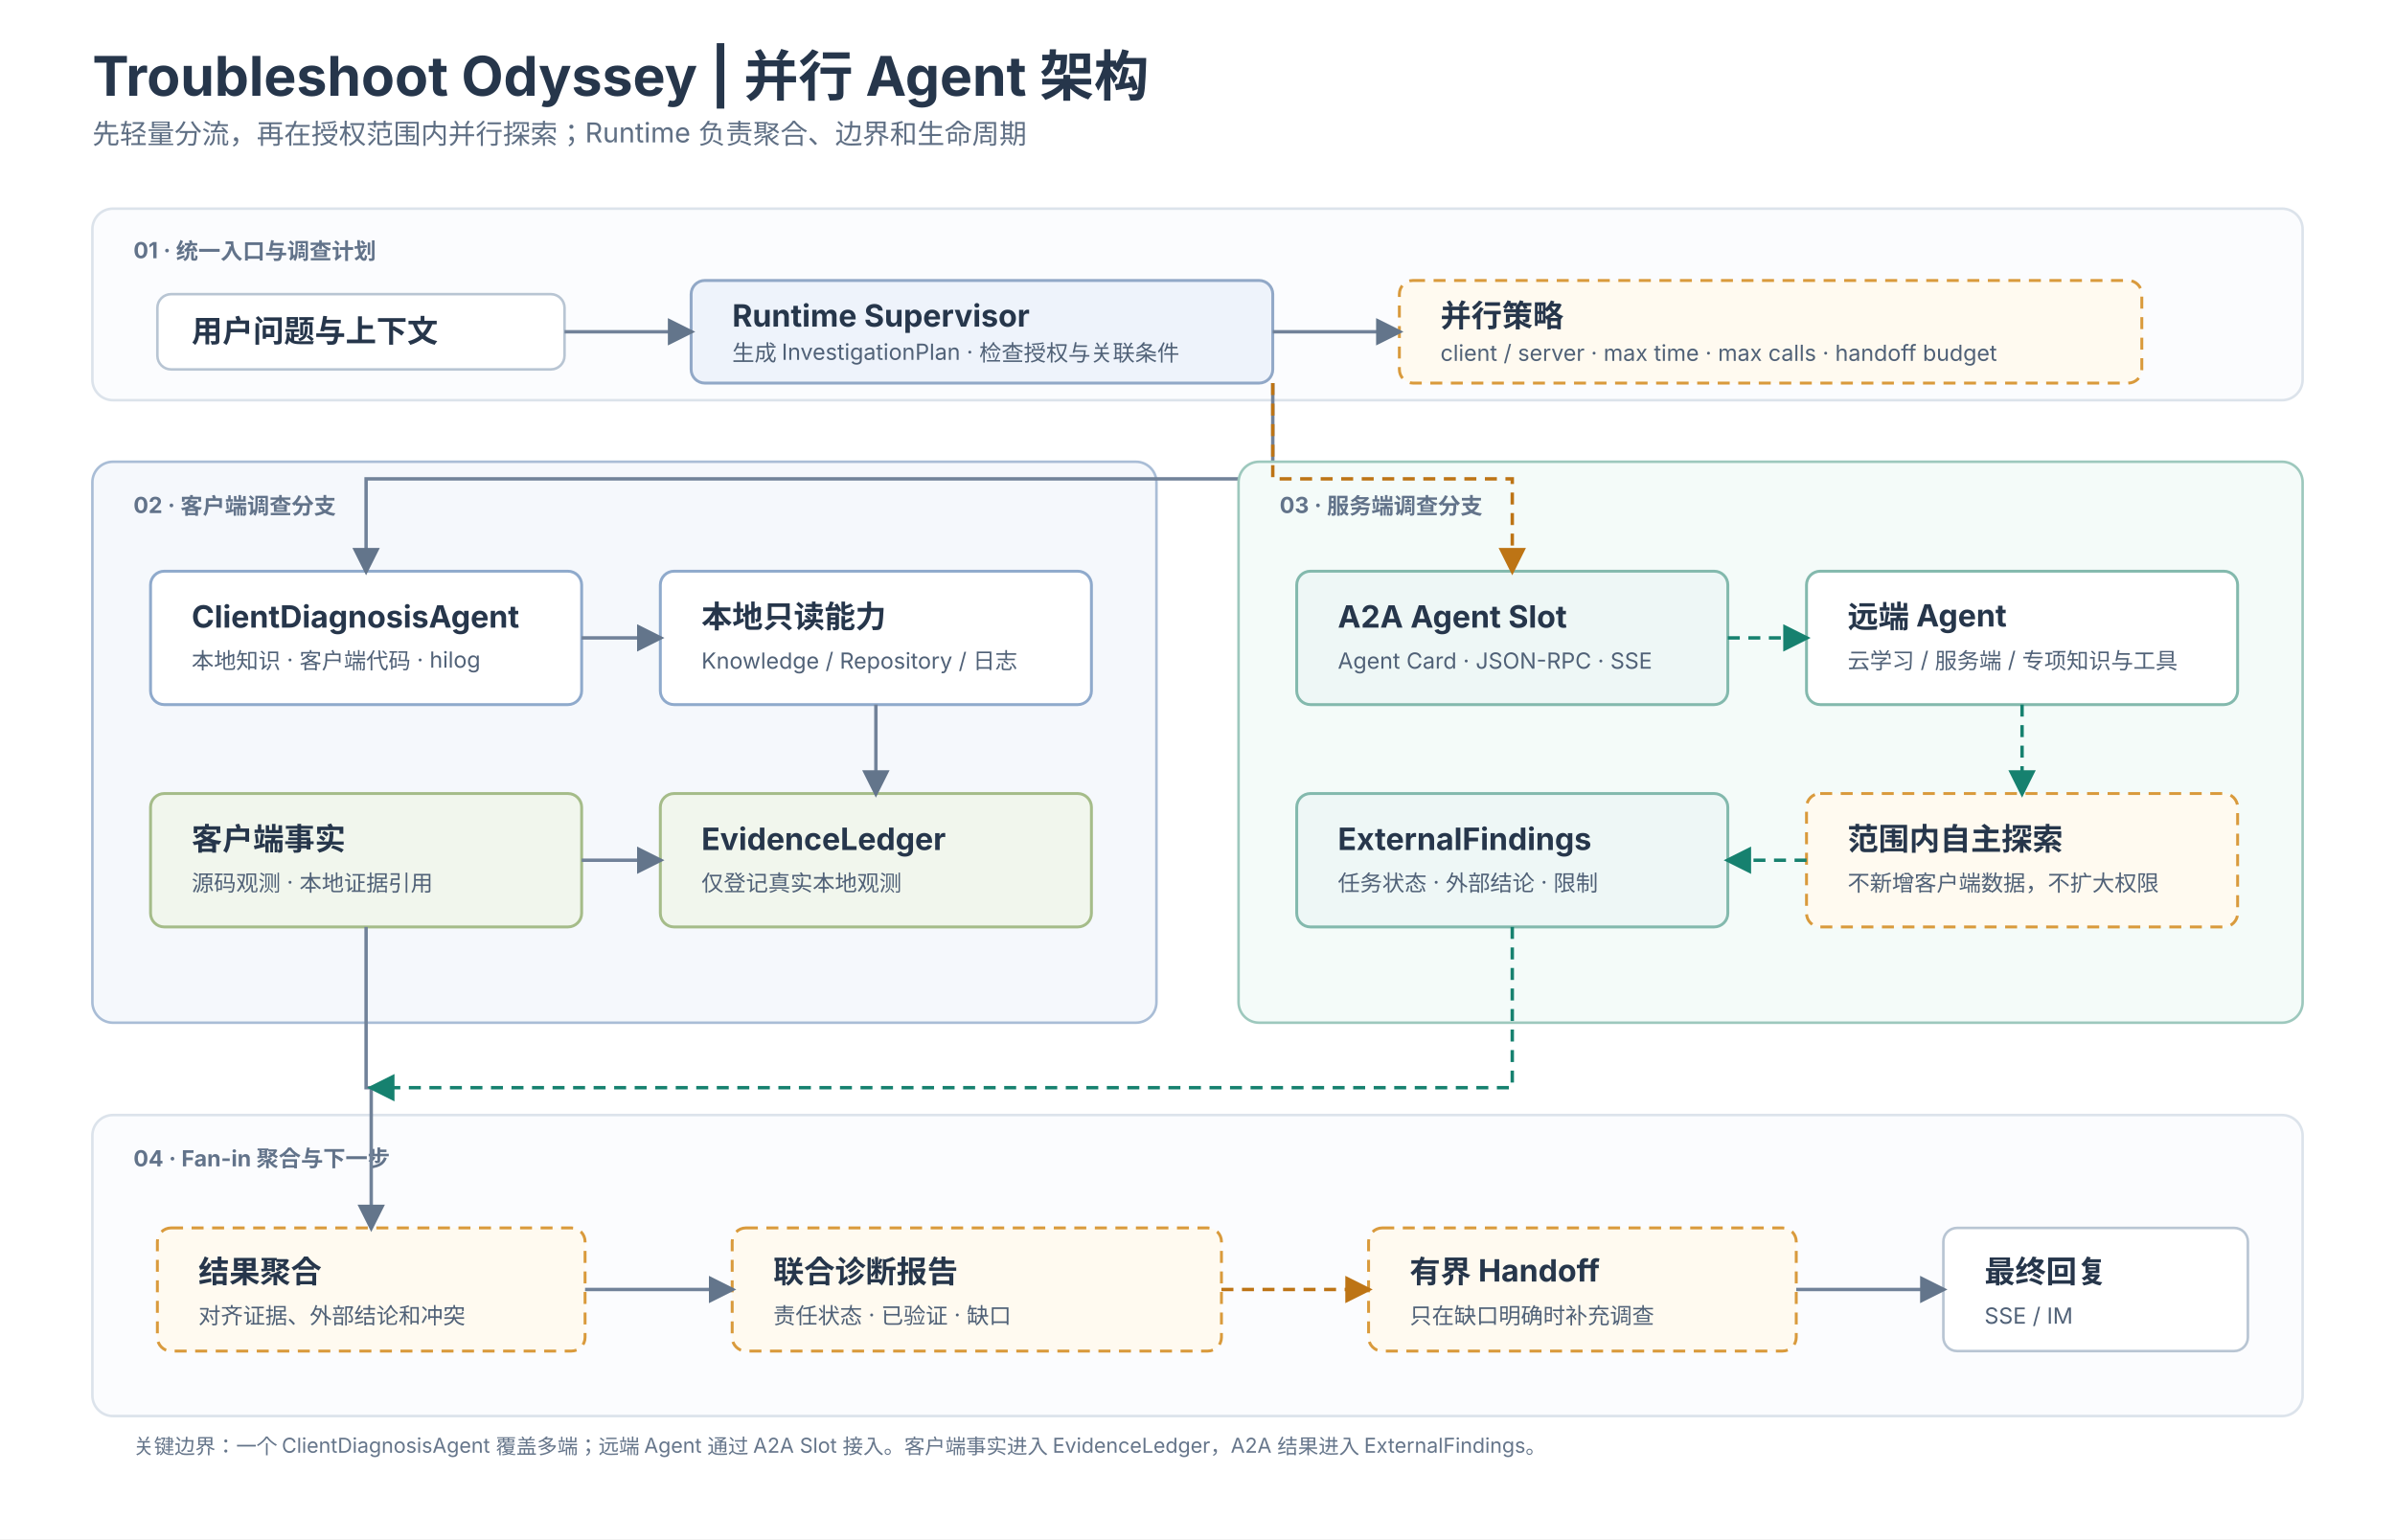
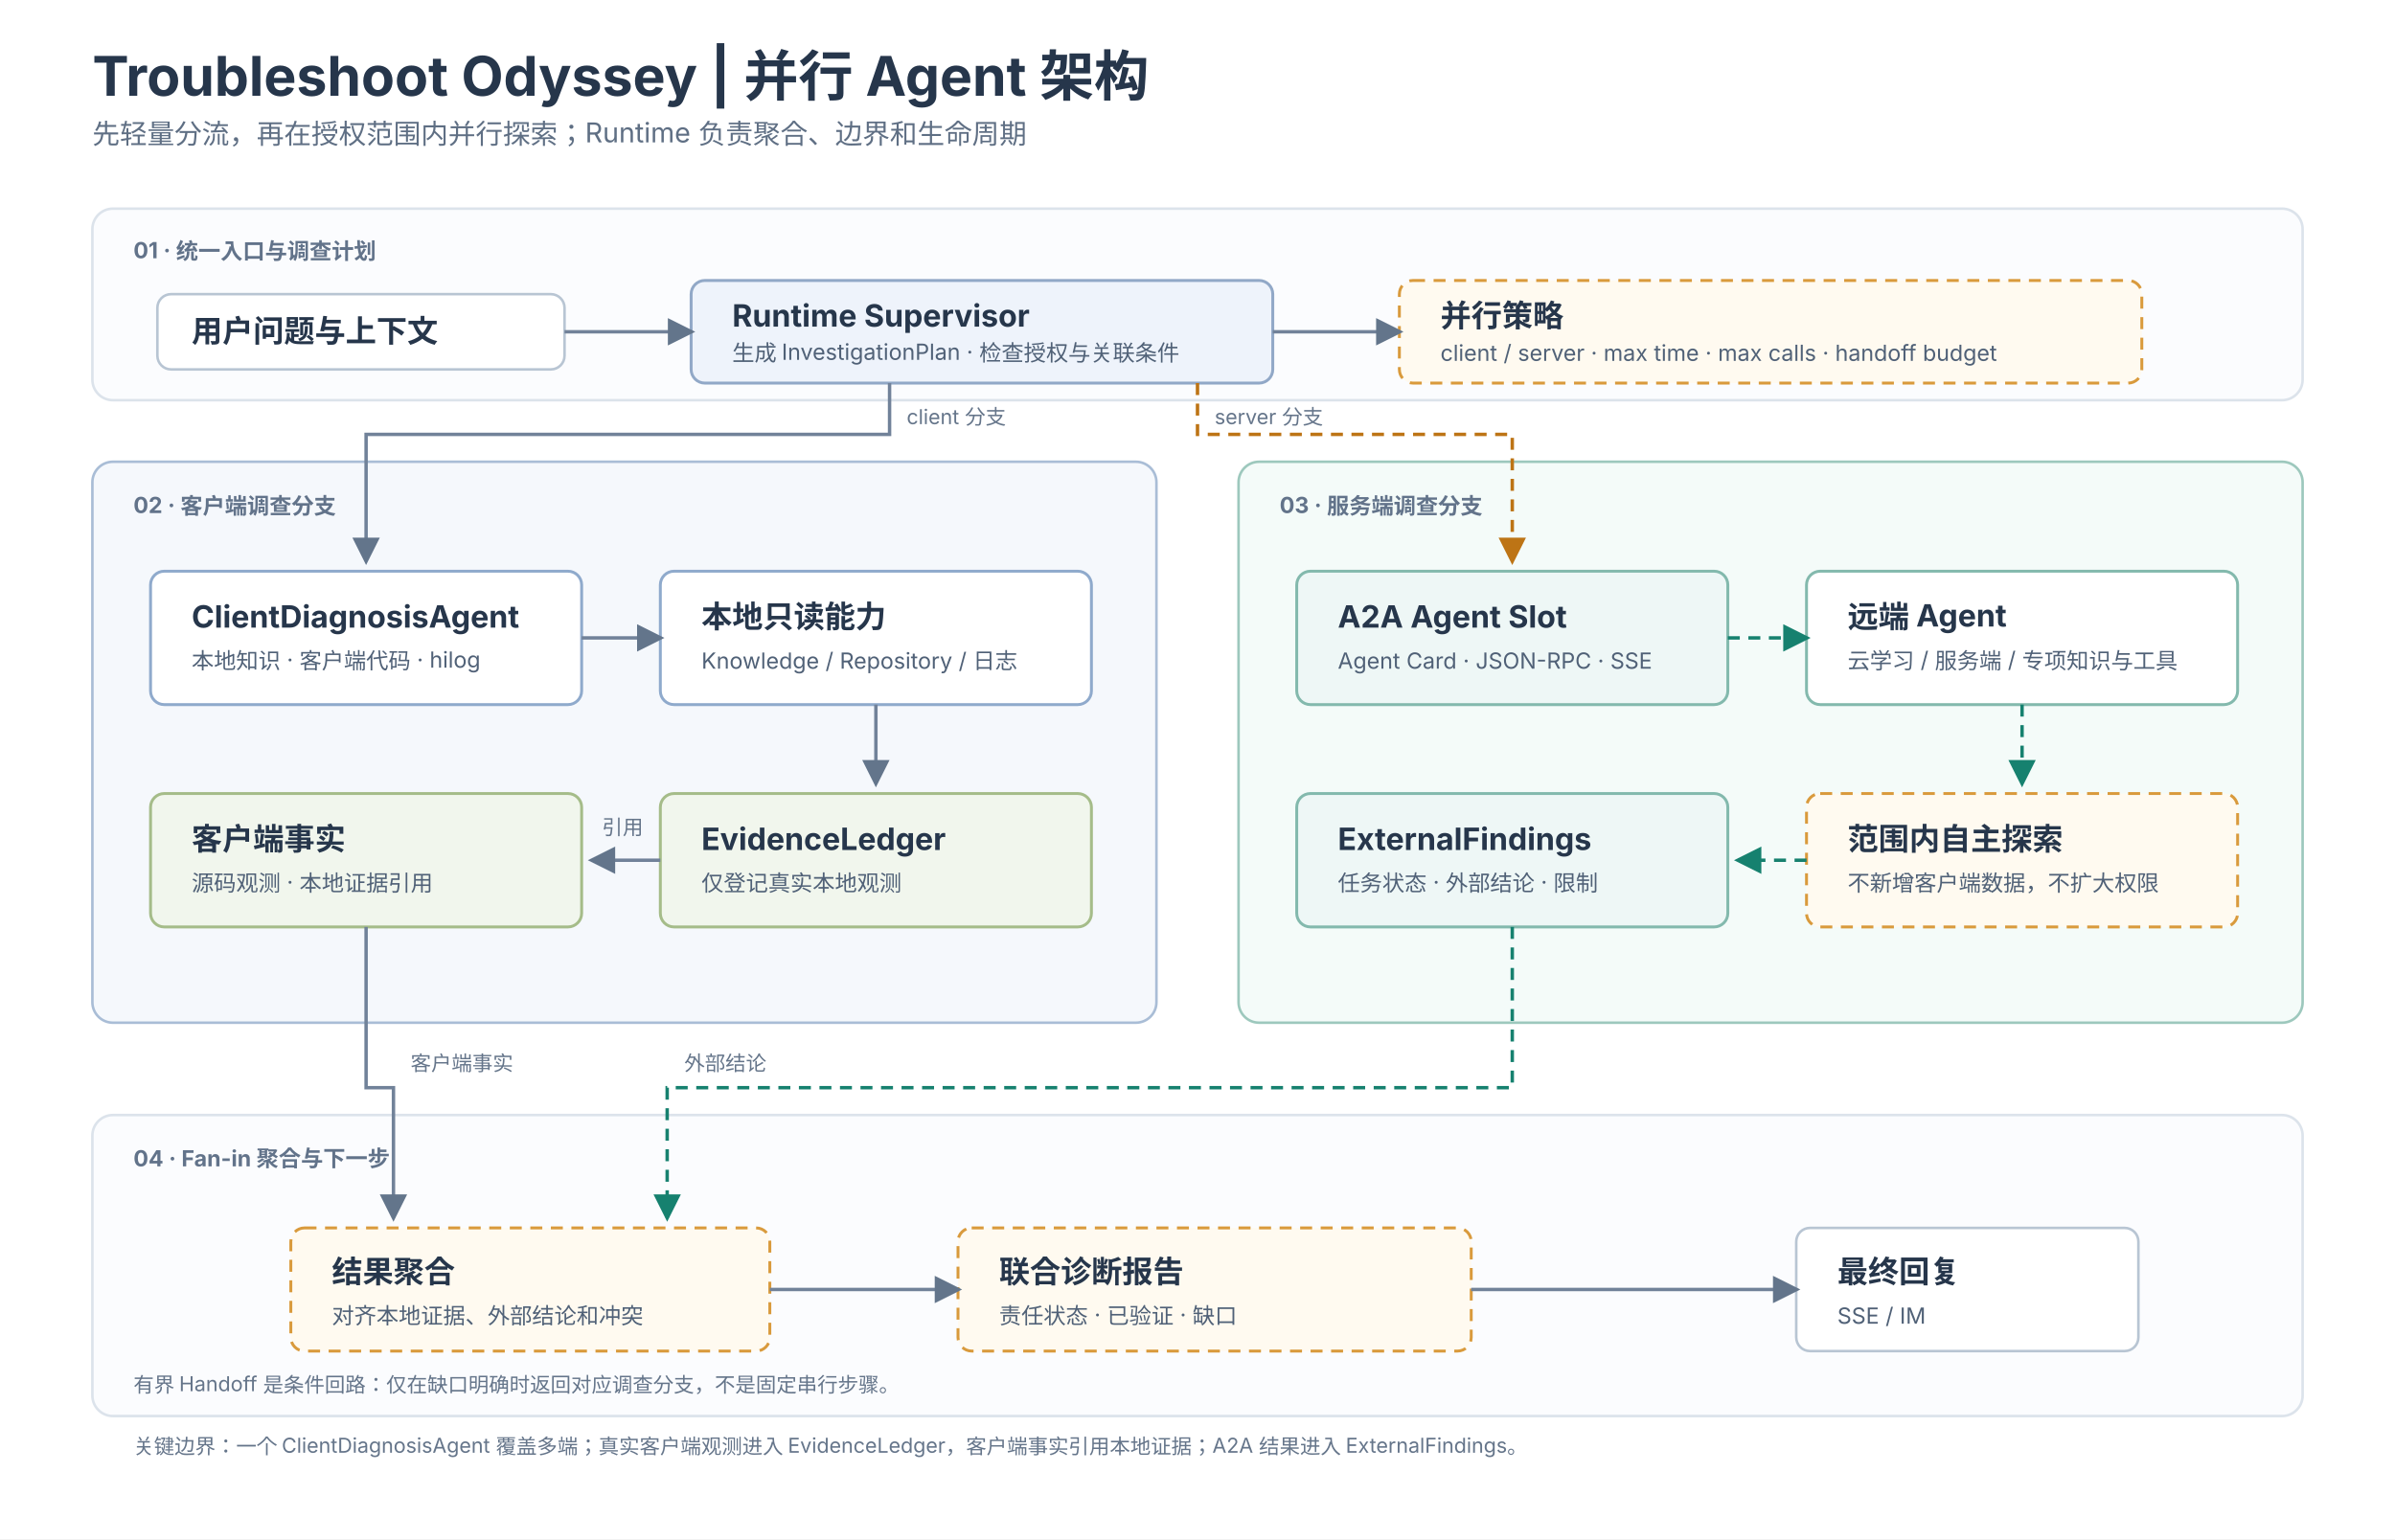
<svg xmlns="http://www.w3.org/2000/svg" viewBox="0 0 1400 900" role="img" aria-labelledby="title description">
  <defs>
    <marker id="arrow" viewBox="0 0 10 10" refX="8.5" refY="5" markerWidth="8" markerHeight="8" orient="auto">
      <path d="M 0 0 L 10 5 L 0 10 z" fill="#63758b" />
    </marker>
    <marker id="arrow-green" viewBox="0 0 10 10" refX="8.5" refY="5" markerWidth="8" markerHeight="8" orient="auto">
      <path d="M 0 0 L 10 5 L 0 10 z" fill="#16816f" />
    </marker>
    <marker id="arrow-orange" viewBox="0 0 10 10" refX="8.5" refY="5" markerWidth="8" markerHeight="8" orient="auto">
      <path d="M 0 0 L 10 5 L 0 10 z" fill="#bd7415" />
    </marker>
    <style>
      text { font-family: -apple-system, BlinkMacSystemFont, "PingFang SC", "Microsoft YaHei", sans-serif; fill: #26364b; }
      .title { font-size: 32px; font-weight: 700; }
      .subtitle { font-size: 16px; fill: #5f6f84; }
      .section { font-size: 13px; font-weight: 700; fill: #62738a; }
      .heading { font-size: 18px; font-weight: 700; }
      .body { font-size: 13px; fill: #506177; }
      .small { font-size: 12px; fill: #65758a; }
      .frame { fill: #fbfcfe; stroke: #dce3eb; stroke-width: 1.5; }
      .box { fill: #ffffff; stroke: #b8c5d3; stroke-width: 1.5; }
      .client-frame { fill: #f5f8fc; stroke: #a9bdd6; stroke-width: 1.5; }
      .server-frame { fill: #f4fbf9; stroke: #9dc8bd; stroke-width: 1.5; }
      .runtime { fill: #eef3fb; stroke: #91a8c7; stroke-width: 1.7; }
      .client { fill: #ffffff; stroke: #8faacc; stroke-width: 1.7; }
      .server { fill: #ffffff; stroke: #83b9ad; stroke-width: 1.7; }
      .planned { fill: #fffaf0; stroke: #d99a3c; stroke-width: 1.7; stroke-dasharray: 7 5; }
      .data { fill: #f1f6ed; stroke: #a5bc89; stroke-width: 1.7; }
      .external { fill: #eef7f6; stroke: #83b9ad; stroke-width: 1.7; }
      .edge { fill: none; stroke: #718299; stroke-width: 2; marker-end: url(#arrow); }
      .edge-green { fill: none; stroke: #16816f; stroke-width: 2; stroke-dasharray: 7 5; marker-end: url(#arrow-green); }
      .edge-orange { fill: none; stroke: #bd7415; stroke-width: 2; stroke-dasharray: 7 5; marker-end: url(#arrow-orange); }
-       .pill { fill: #e7f3ed; stroke: #a7cdb7; }
-       .pill-plan { fill: #fff7e9; stroke: #dfb16b; }
-       .pill-text { font-size: 11px; font-weight: 700; fill: #286b4d; }
-       .pill-plan-text { font-size: 11px; font-weight: 700; fill: #9b6315; }
    </style>
  </defs>
  <rect width="1400" height="900" fill="#ffffff" />
  <text x="54" y="56" class="title">Troubleshoot Odyssey | 并行 Agent 架构</text>
  <text x="54" y="84" class="subtitle">先轻量分流，再在授权范围内并行探索；Runtime 负责聚合、边界和生命周期</text>
  <rect x="54" y="122" width="1292" height="112" rx="12" class="frame" />
  <text x="78" y="151" class="section">01 · 统一入口与调查计划</text>
  <rect x="92" y="172" width="238" height="44" rx="8" class="box" />
  <text x="112" y="200" class="heading">用户问题与上下文</text>
  <rect x="404" y="164" width="340" height="60" rx="8" class="runtime" />
  <text x="428" y="191" class="heading">Runtime Supervisor</text>
  <text x="428" y="211" class="body">生成 InvestigationPlan · 检查授权与关联条件</text>
  <rect x="818" y="164" width="434" height="60" rx="8" class="planned" />
  <text x="842" y="191" class="heading">并行策略</text>
  <text x="842" y="211" class="body">client / server · max time · max calls · handoff budget</text>
  <path d="M 330 194 H 404" class="edge" />
  <path d="M 744 194 H 818" class="edge" />
  <rect x="54" y="270" width="622" height="328" rx="12" class="client-frame" />
  <text x="78" y="300" class="section">02 · 客户端调查分支</text>
  <rect x="88" y="334" width="252" height="78" rx="8" class="client" />
  <text x="112" y="367" class="heading">ClientDiagnosisAgent</text>
  <text x="112" y="391" class="body">本地知识 · 客户端代码 · hilog</text>
  <rect x="386" y="334" width="252" height="78" rx="8" class="client" />
  <text x="410" y="367" class="heading">本地只读能力</text>
  <text x="410" y="391" class="body">Knowledge / Repository / 日志</text>
  <rect x="88" y="464" width="252" height="78" rx="8" class="data" />
  <text x="112" y="497" class="heading">客户端事实</text>
  <text x="112" y="521" class="body">源码观测 · 本地证据引用</text>
  <rect x="386" y="464" width="252" height="78" rx="8" class="data" />
  <text x="410" y="497" class="heading">EvidenceLedger</text>
  <text x="410" y="521" class="body">仅登记真实本地观测</text>
-   <path d="M 744 224 V 280 H 214 V 334" class="edge" />
+   <path d="M 520 224 V 254 H 214 V 328" class="edge" />
+   <text x="530" y="248" class="small">client 分支</text>
  <path d="M 340 373 H 386" class="edge" />
-   <path d="M 512 412 V 464" class="edge" />
-   <path d="M 340 503 H 386" class="edge" />
+   <path d="M 512 412 V 458" class="edge" />
+   <path d="M 386 503 H 346" class="edge" />
+   <text x="352" y="488" class="small">引用</text>
  <rect x="724" y="270" width="622" height="328" rx="12" class="server-frame" />
  <text x="748" y="300" class="section">03 · 服务端调查分支</text>
  <rect x="758" y="334" width="252" height="78" rx="8" class="external" />
  <text x="782" y="367" class="heading">A2A Agent Slot</text>
  <text x="782" y="391" class="body">Agent Card · JSON-RPC · SSE</text>
  <rect x="1056" y="334" width="252" height="78" rx="8" class="server" />
  <text x="1080" y="367" class="heading">远端 Agent</text>
  <text x="1080" y="391" class="body">云学习 / 服务端 / 专项知识与工具</text>
  <rect x="758" y="464" width="252" height="78" rx="8" class="external" />
  <text x="782" y="497" class="heading">ExternalFindings</text>
  <text x="782" y="521" class="body">任务状态 · 外部结论 · 限制</text>
  <rect x="1056" y="464" width="252" height="78" rx="8" class="planned" />
  <text x="1080" y="497" class="heading">范围内自主探索</text>
  <text x="1080" y="521" class="body">不新增客户端数据，不扩大权限</text>
-   <path d="M 744 224 V 280 H 884 V 334" class="edge-orange" />
+   <path d="M 700 224 V 254 H 884 V 328" class="edge-orange" />
+   <text x="710" y="248" class="small">server 分支</text>
  <path d="M 1010 373 H 1056" class="edge-green" />
-   <path d="M 1182 412 V 464" class="edge-green" />
-   <path d="M 1056 503 H 1010" class="edge-green" />
+   <path d="M 1182 412 V 458" class="edge-green" />
+   <path d="M 1056 503 H 1016" class="edge-green" />
  <rect x="54" y="652" width="1292" height="176" rx="12" class="frame" />
  <text x="78" y="682" class="section">04 · Fan-in 聚合与下一步</text>
-   <rect x="92" y="718" width="250" height="72" rx="8" class="planned" />
-   <text x="116" y="750" class="heading">结果聚合</text>
-   <text x="116" y="774" class="body">对齐证据、外部结论和冲突</text>
-   <rect x="428" y="718" width="286" height="72" rx="8" class="planned" />
-   <text x="452" y="750" class="heading">联合诊断报告</text>
-   <text x="452" y="774" class="body">责任状态 · 已验证 · 缺口</text>
-   <rect x="800" y="718" width="250" height="72" rx="8" class="planned" />
-   <text x="824" y="750" class="heading">有界 Handoff</text>
-   <text x="824" y="774" class="body">只在缺口明确时补充调查</text>
-   <rect x="1136" y="718" width="178" height="72" rx="8" class="box" />
-   <text x="1160" y="750" class="heading">最终回复</text>
-   <text x="1160" y="774" class="body">SSE / IM</text>
-   <path d="M 214 542 V 636 H 217 V 718" class="edge" />
-   <path d="M 884 542 V 636 H 217" class="edge-green" />
-   <path d="M 342 754 H 428" class="edge" />
-   <path d="M 714 754 H 800" class="edge-orange" />
-   <path d="M 1050 754 H 1136" class="edge" />
-   <text x="78" y="850" class="small">关键边界：一个 ClientDiagnosisAgent 覆盖多端；远端 Agent 通过 A2A Slot 接入。客户端事实进入 EvidenceLedger，A2A 结果进入 ExternalFindings。</text>
+   <rect x="170" y="718" width="280" height="72" rx="8" class="planned" />
+   <text x="194" y="750" class="heading">结果聚合</text>
+   <text x="194" y="774" class="body">对齐本地证据、外部结论和冲突</text>
+   <rect x="560" y="718" width="300" height="72" rx="8" class="planned" />
+   <text x="584" y="750" class="heading">联合诊断报告</text>
+   <text x="584" y="774" class="body">责任状态 · 已验证 · 缺口</text>
+   <rect x="1050" y="718" width="200" height="72" rx="8" class="box" />
+   <text x="1074" y="750" class="heading">最终回复</text>
+   <text x="1074" y="774" class="body">SSE / IM</text>
+   <path d="M 214 542 V 636 H 230 V 712" class="edge" />
+   <path d="M 884 542 V 636 H 390 V 712" class="edge-green" />
+   <text x="240" y="626" class="small">客户端事实</text>
+   <text x="400" y="626" class="small">外部结论</text>
+   <path d="M 450 754 H 560" class="edge" />
+   <path d="M 860 754 H 1050" class="edge" />
+   <text x="78" y="814" class="small">有界 Handoff 是条件回路：仅在缺口明确时返回对应调查分支，不是固定串行步骤。</text>
+   <text x="78" y="850" class="small">关键边界：一个 ClientDiagnosisAgent 覆盖多端；真实客户端观测进入 EvidenceLedger，客户端事实引用本地证据；A2A 结果进入 ExternalFindings。</text>
</svg>
